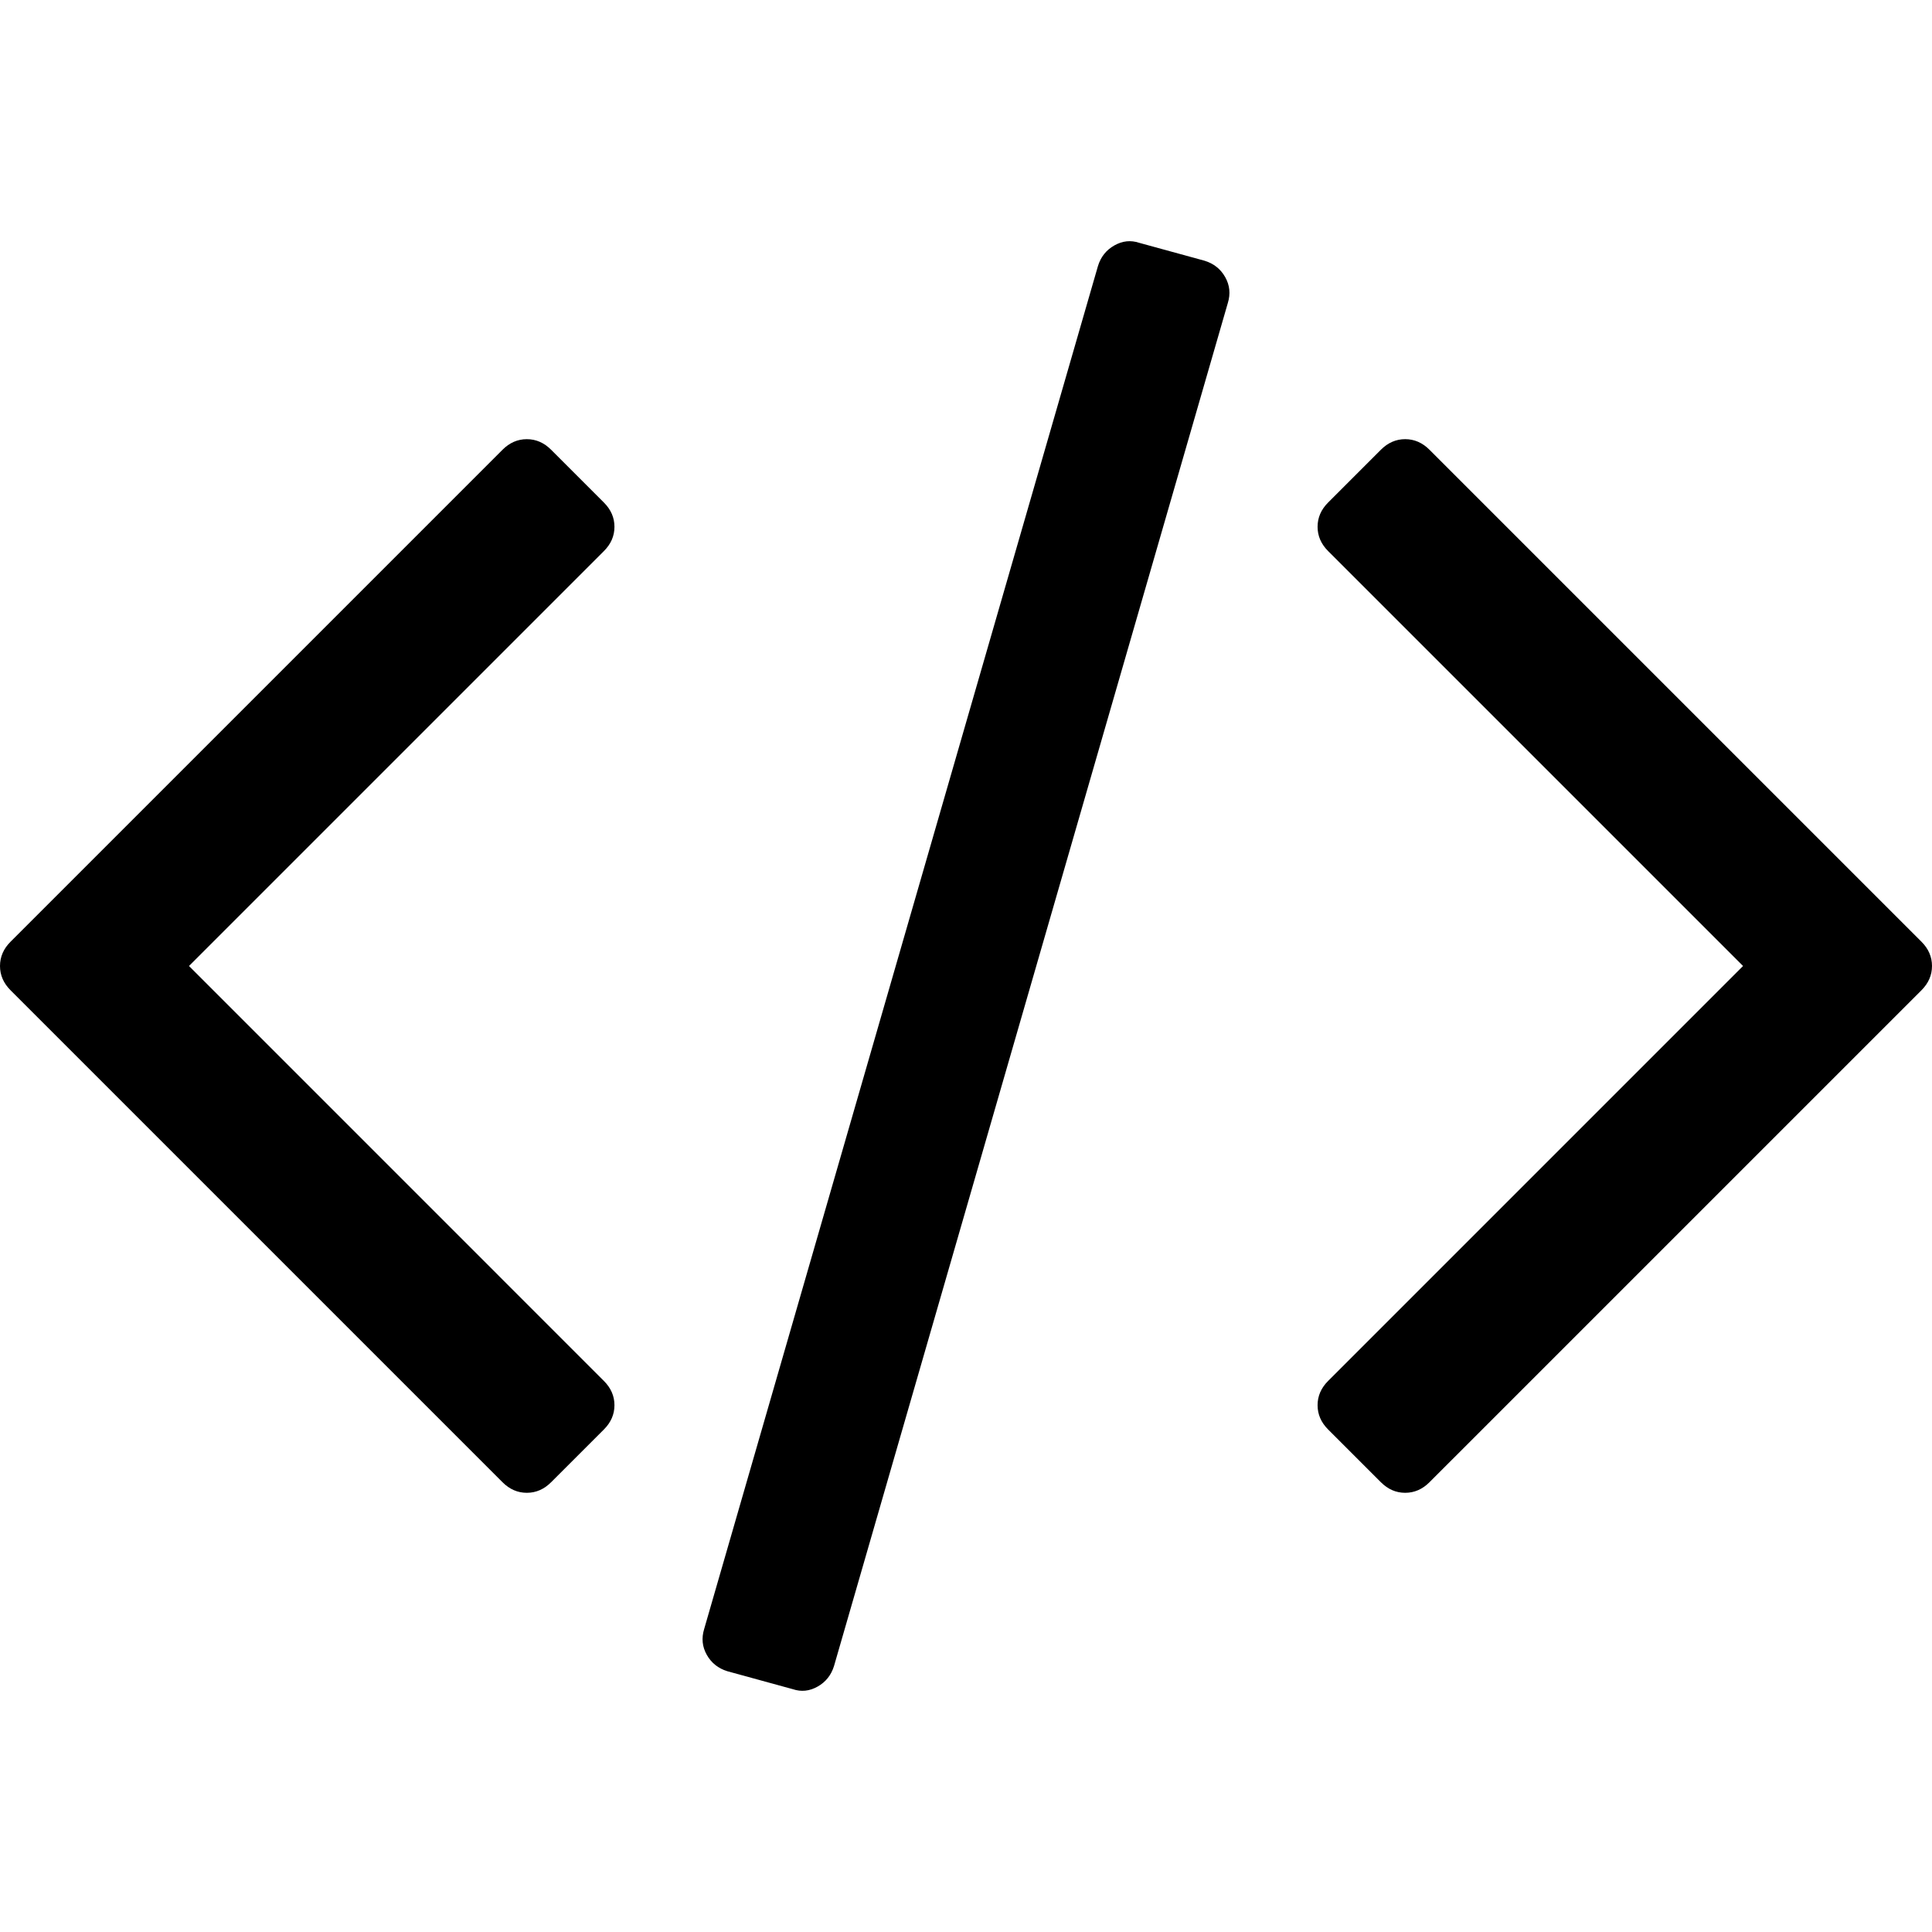
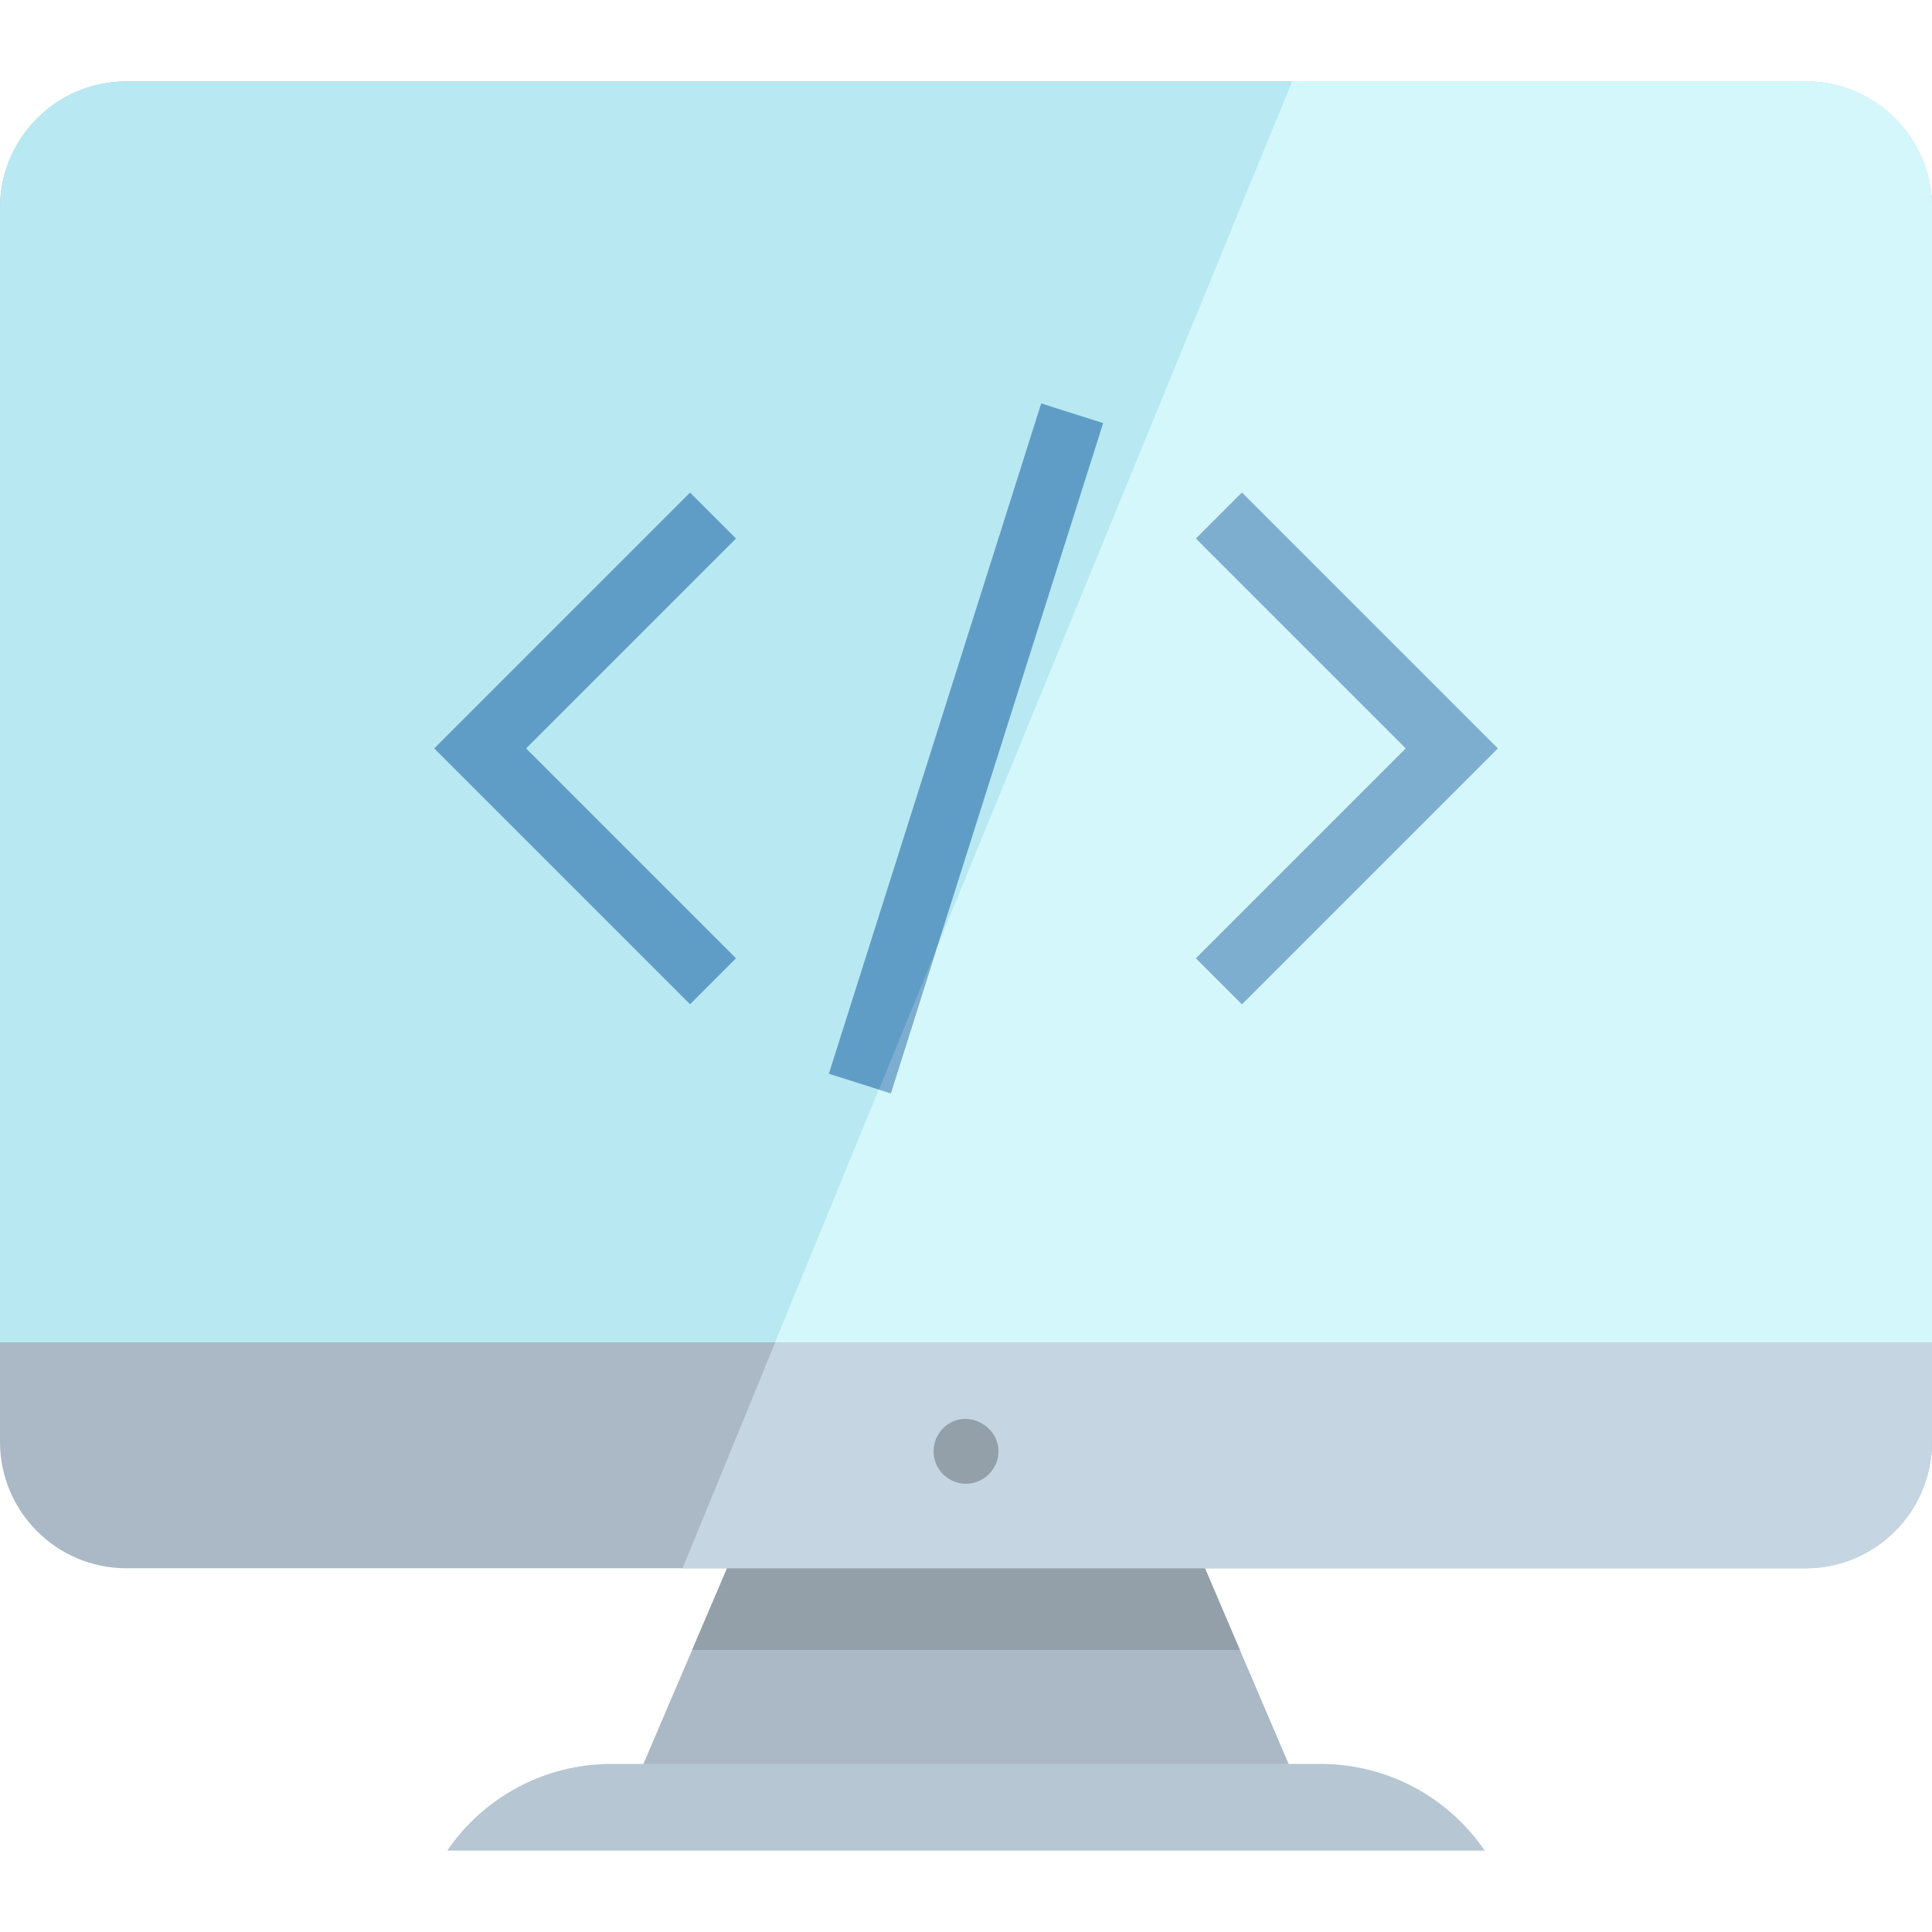
- <svg xmlns="http://www.w3.org/2000/svg" version="1.1" id="Capa_1" x="0px" y="0px" width="522.468px" height="522.469px" viewBox="0 0 522.468 522.469" style="enable-background:new 0 0 522.468 522.469;" xml:space="preserve">
+ <svg xmlns="http://www.w3.org/2000/svg" version="1.1" id="Layer_1" x="0px" y="0px" viewBox="0 0 512 512" style="enable-background:new 0 0 512 512;" xml:space="preserve">
+   <polygon style="fill:#ABB9C6;" points="346.4,478.938 165.605,478.938 178.512,448.737 183.427,437.253 194.153,412.162   317.852,412.162 328.578,437.253 333.492,448.737 " />
+   <polygon style="fill:#93A0AA;" points="328.578,437.253 183.427,437.253 194.153,412.162 317.852,412.162 " />
+   <path style="fill:#B6C7D3;" d="M393.462,490.425H118.535l0,0c9.791-14.369,26.054-22.967,43.442-22.967h188.043  C367.409,467.458,383.672,476.056,393.462,490.425L393.462,490.425z" />
+   <path style="fill:#ABB9C6;" d="M512,55.096v326.991c0,18.511-14.997,33.52-33.509,33.52H33.509C14.997,415.607,0,400.598,0,382.087  V55.096c0-18.511,14.997-33.52,33.509-33.52h444.983C497.003,21.576,512,36.585,512,55.096z" />
+   <path style="fill:#C5D6E2;" d="M512,55.096v326.991c0,18.511-14.997,33.52-33.509,33.52H180.898l24.552-59.875L342.47,21.576  h136.021C497.003,21.576,512,36.585,512,55.096z" />
+   <path style="fill:#93A0AA;" d="M256.002,393.214c-3.448,0-6.634-2.135-7.958-5.317c-1.465-3.521-0.359-7.694,2.622-10.058  c6.24-4.949,15.53,0.968,13.723,8.703C263.49,390.388,259.968,393.214,256.002,393.214z" />
+   <path style="fill:#B8E9F2;" d="M512,55.095v300.637H0V55.095c0-18.51,14.999-33.519,33.51-33.519h444.983  C497.003,21.575,512,36.585,512,55.095" />
+   <path style="fill:#D4F7FC;" d="M512,55.095v300.637H205.451L342.47,21.575h136.021C497.003,21.575,512,36.585,512,55.095" />
  <g>
-     <g>
-       <path d="M325.762,70.513l-17.706-4.854c-2.279-0.76-4.524-0.521-6.707,0.715c-2.19,1.237-3.669,3.094-4.429,5.568L190.426,440.53    c-0.76,2.475-0.522,4.809,0.715,6.995c1.237,2.19,3.09,3.665,5.568,4.425l17.701,4.856c2.284,0.766,4.521,0.526,6.71-0.712    c2.19-1.243,3.666-3.094,4.425-5.564L332.042,81.936c0.759-2.474,0.523-4.808-0.716-6.999    C330.088,72.747,328.237,71.272,325.762,70.513z" />
-       <path d="M166.167,142.465c0-2.474-0.953-4.665-2.856-6.567l-14.277-14.276c-1.903-1.903-4.093-2.857-6.567-2.857    s-4.665,0.955-6.567,2.857L2.856,254.666C0.95,256.569,0,258.759,0,261.233c0,2.474,0.953,4.664,2.856,6.566l133.043,133.044    c1.902,1.906,4.089,2.854,6.567,2.854s4.665-0.951,6.567-2.854l14.277-14.268c1.903-1.902,2.856-4.093,2.856-6.57    c0-2.471-0.953-4.661-2.856-6.563L51.107,261.233l112.204-112.201C165.217,147.13,166.167,144.939,166.167,142.465z" />
-       <path d="M519.614,254.663L386.567,121.619c-1.902-1.902-4.093-2.857-6.563-2.857c-2.478,0-4.661,0.955-6.57,2.857l-14.271,14.275    c-1.902,1.903-2.851,4.09-2.851,6.567s0.948,4.665,2.851,6.567l112.206,112.204L359.163,373.442    c-1.902,1.902-2.851,4.093-2.851,6.563c0,2.478,0.948,4.668,2.851,6.57l14.271,14.268c1.909,1.906,4.093,2.854,6.57,2.854    c2.471,0,4.661-0.951,6.563-2.854L519.614,267.8c1.903-1.902,2.854-4.096,2.854-6.57    C522.468,258.755,521.517,256.565,519.614,254.663z" />
-     </g>
+     <polyline style="fill:#609DC6;" points="329.133,266.138 316.953,253.957 372.575,198.336 316.953,142.714 329.133,130.534    396.935,198.336 329.133,266.138  " />
+     <polygon style="fill:#609DC6;" points="182.868,266.138 115.066,198.336 182.868,130.533 195.047,142.714 139.426,198.336    195.047,253.957  " />
+     <polyline style="fill:#609DC6;" points="236.076,289.756 219.656,284.555 275.925,106.915 292.345,112.117 236.076,289.756  " />
+   </g>
+   <path style="fill:#D4F7FC;" d="M329.133,266.138l-12.18-12.179l55.622-55.622l-55.622-55.622l12.18-12.179l67.802,67.802  L329.133,266.138 M478.491,21.575H342.47l-94.264,229.889l-12.129,38.292l-3.161-1.001l-27.465,66.979H512V55.095  C512,36.585,497.003,21.575,478.491,21.575" />
+   <g>
+     <polyline style="fill:#7EAECF;" points="329.133,130.534 316.953,142.714 372.575,198.336 316.953,253.957 329.133,266.138    396.935,198.336 329.133,130.534  " />
+     <polyline style="fill:#7EAECF;" points="248.206,251.464 232.915,288.753 236.076,289.756 248.206,251.464  " />
  </g>
  <g>
</g>
  <g>
</g>
  <g>
</g>
  <g>
</g>
  <g>
</g>
  <g>
</g>
  <g>
</g>
  <g>
</g>
  <g>
</g>
  <g>
</g>
  <g>
</g>
  <g>
</g>
  <g>
</g>
  <g>
</g>
  <g>
</g>
</svg>
